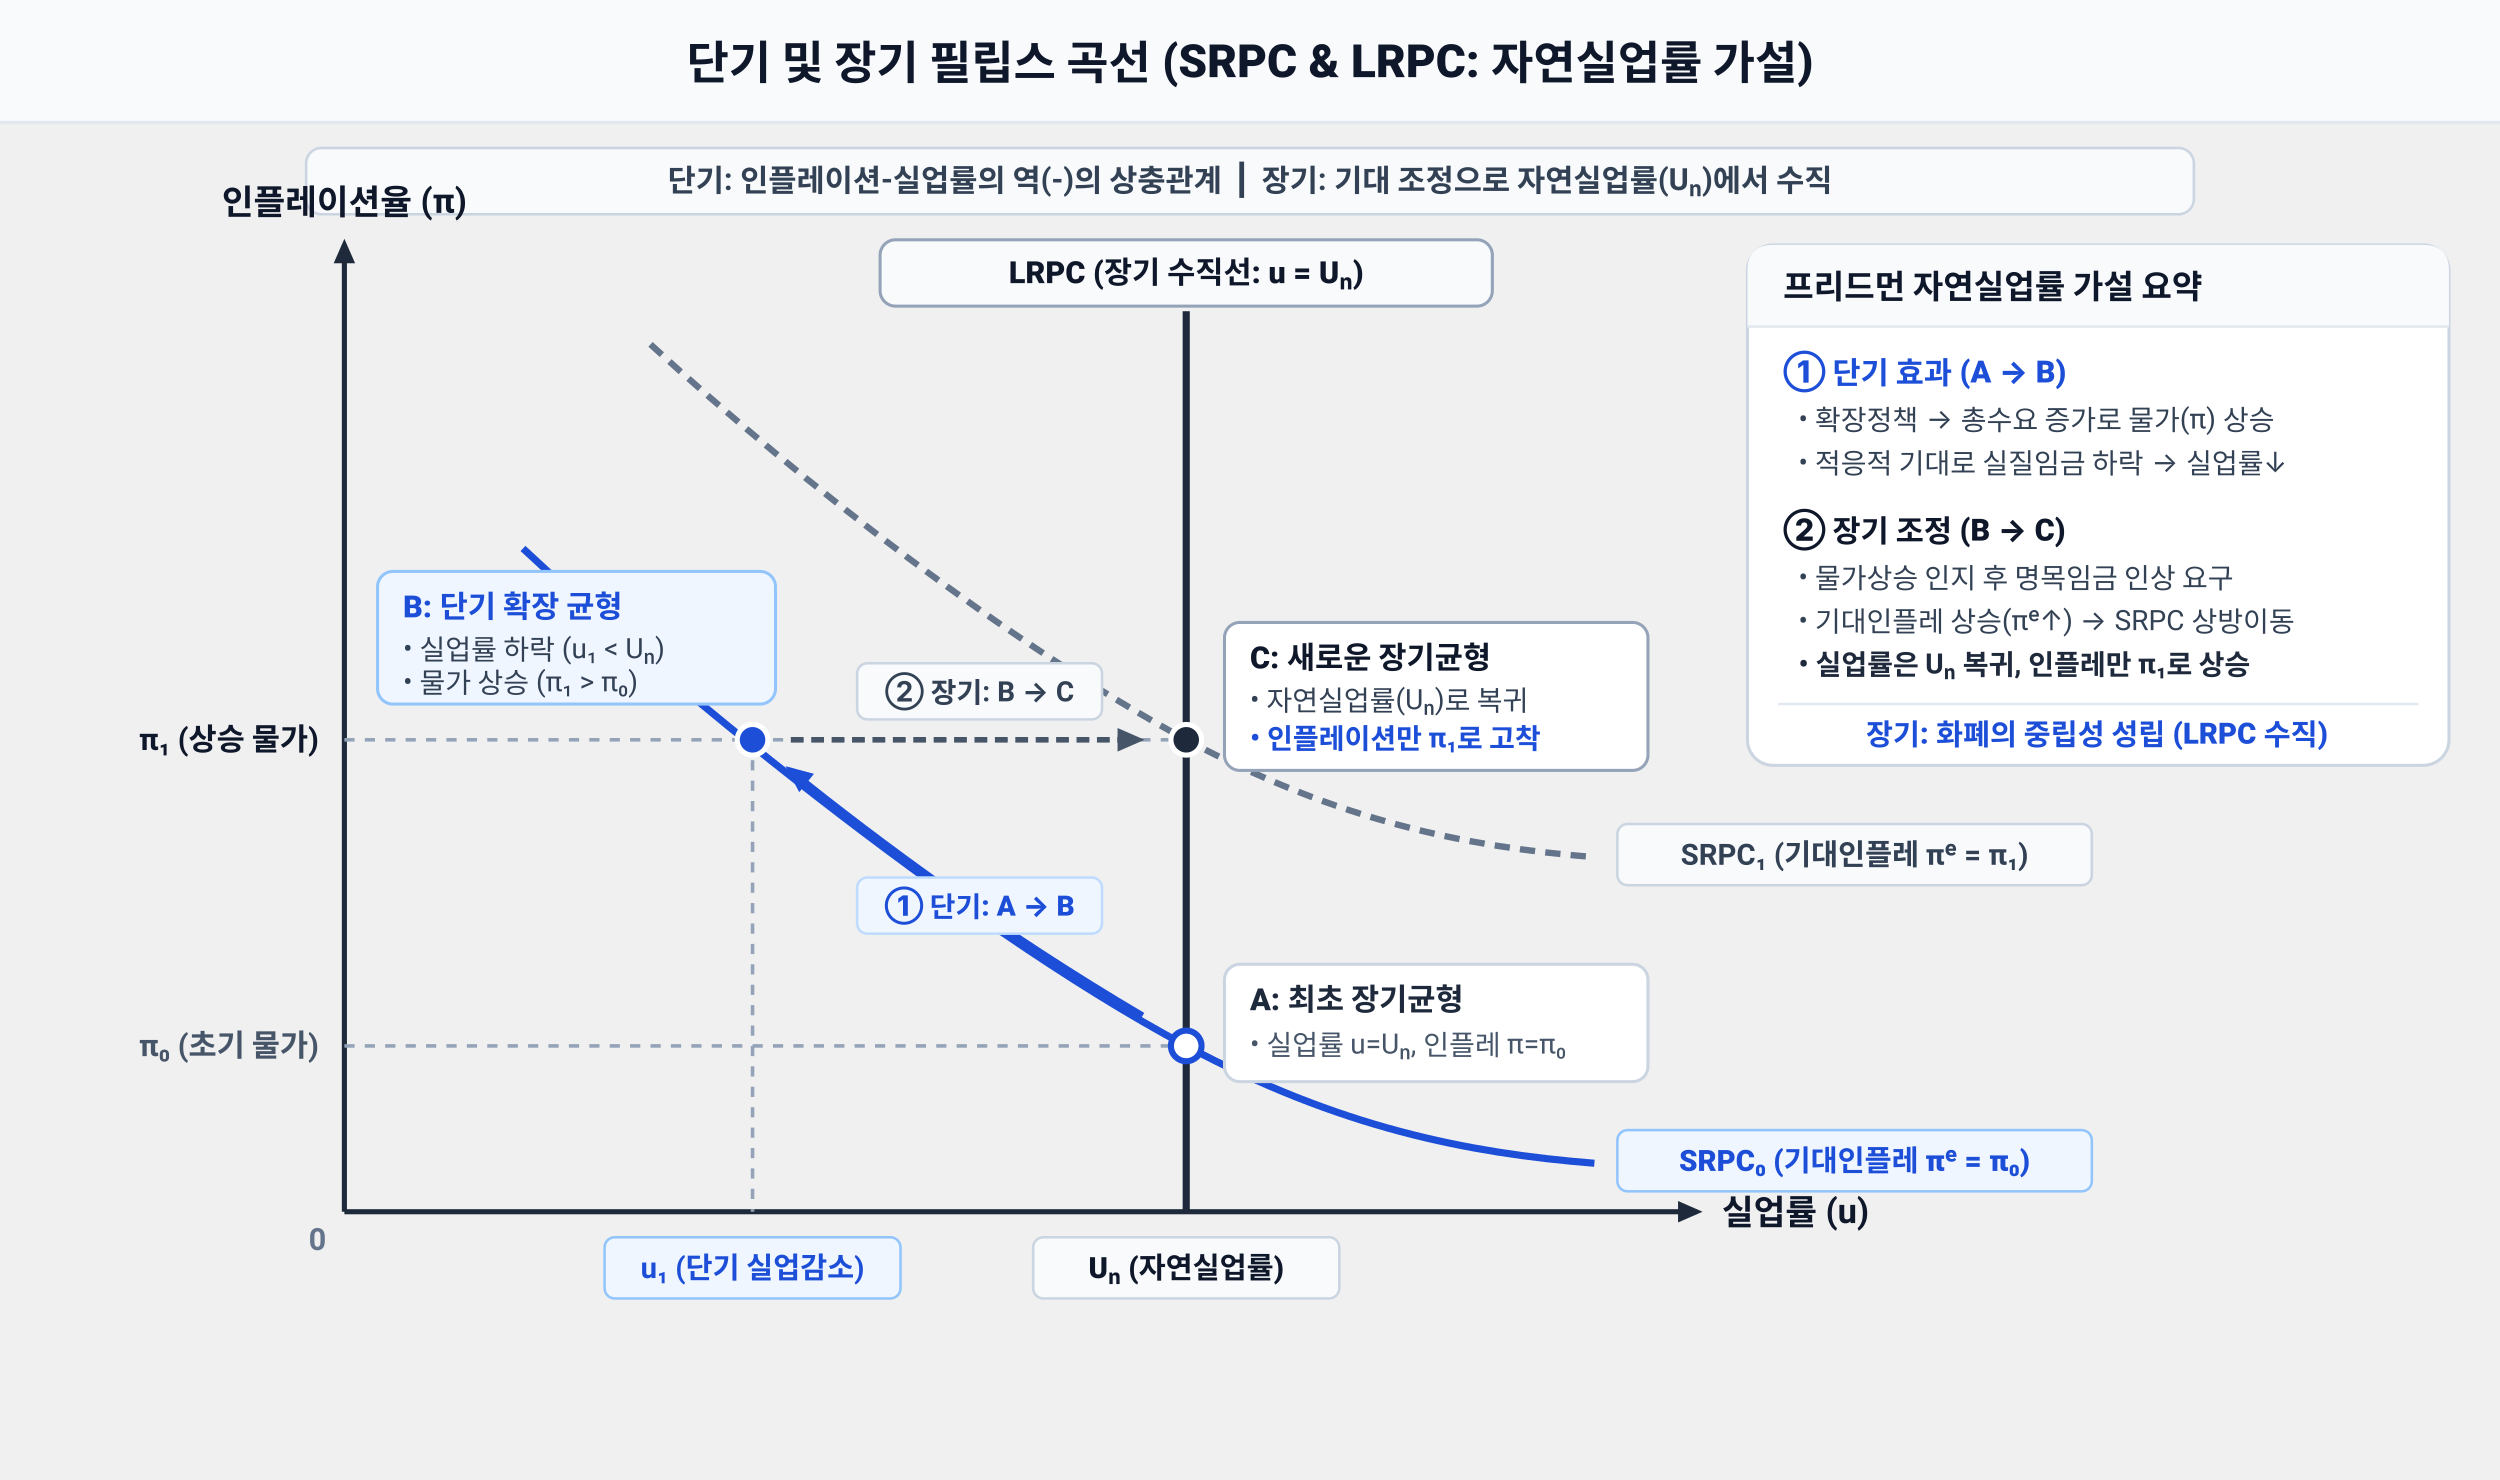
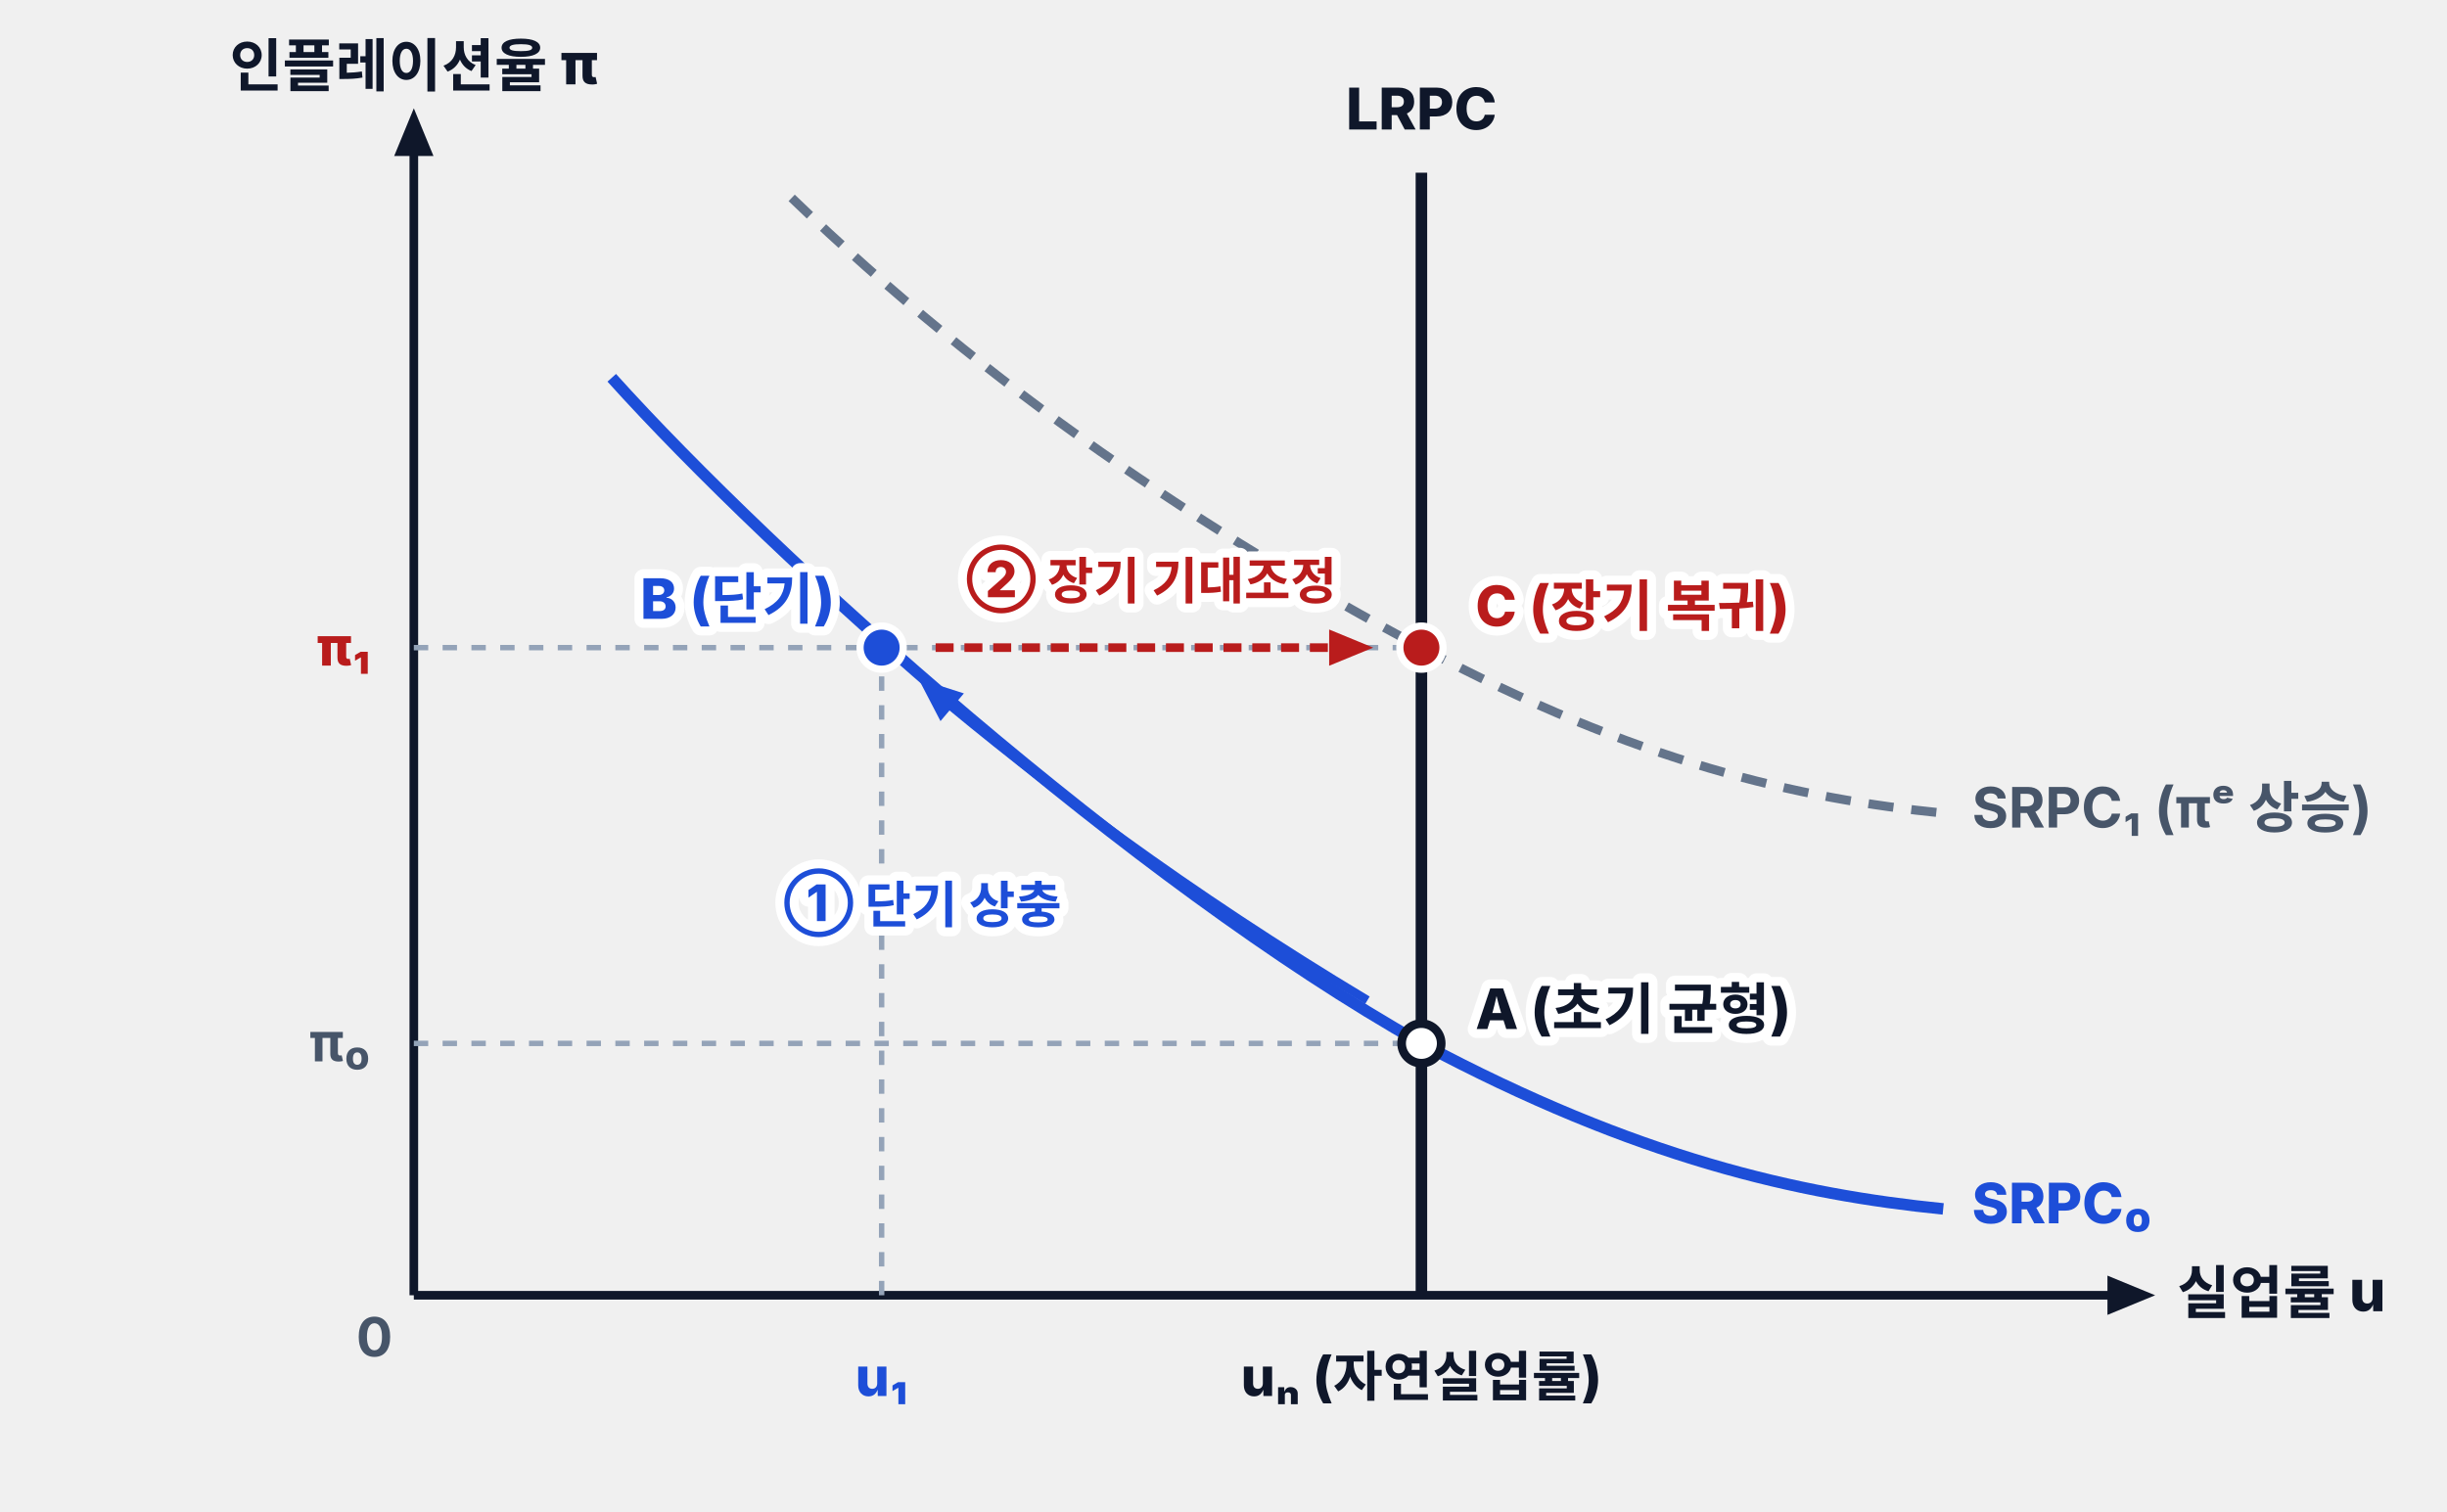
- <svg xmlns="http://www.w3.org/2000/svg" viewBox="0 0 980 580" width="100%" height="100%" style="background:#ffffff; font-family:'Pretendard', -apple-system, BlinkMacSystemFont, 'Segoe UI', Roboto, sans-serif;">
+ <svg xmlns="http://www.w3.org/2000/svg" viewBox="0 0 680 420" width="1020" height="630" style="background:#ffffff; font-family:'Pretendard', -apple-system, BlinkMacSystemFont, 'Apple SD Gothic Neo', sans-serif;">
  <defs>
-     <marker id="axis-arr" viewBox="0 0 10 10" refX="6" refY="5" markerWidth="6" markerHeight="6" orient="auto-start-reverse">
-       <path d="M 0 1.5 L 8 5 L 0 8.5 z" fill="#1e293b" />
+     <style>
+       .halo { paint-order: stroke; stroke: #ffffff; stroke-width: 5px; stroke-linejoin: round; }
+     </style>
+     <marker id="axis-arr" viewBox="0 0 10 10" refX="6" refY="5" markerWidth="6.5" markerHeight="6.5" orient="auto-start-reverse">
+       <path d="M 0 1.5 L 8.5 5 L 0 8.5 z" fill="#0f172a" />
    </marker>
    <marker id="arr-blue" viewBox="0 0 10 10" refX="6" refY="5" markerWidth="6" markerHeight="6" orient="auto-start-reverse">
-       <path d="M 0 1.5 L 8 5 L 0 8.5 z" fill="#1d4ed8" />
+       <path d="M 0 1.5 L 8.5 5 L 0 8.5 z" fill="#1d4ed8" />
    </marker>
-     <marker id="arr-slate" viewBox="0 0 10 10" refX="6" refY="5" markerWidth="6" markerHeight="6" orient="auto-start-reverse">
-       <path d="M 0 1.5 L 8 5 L 0 8.5 z" fill="#475569" />
+     <marker id="arr-red" viewBox="0 0 10 10" refX="6" refY="5" markerWidth="6" markerHeight="6" orient="auto-start-reverse">
+       <path d="M 0 1.5 L 8.5 5 L 0 8.5 z" fill="#b91c1c" />
    </marker>
  </defs>
-   <rect x="0" y="0" width="980" height="48" fill="#f8fafc" />
-   <text x="490" y="31" font-size="18" font-weight="800" text-anchor="middle" fill="#0f172a">단기 및 장기 필립스 곡선 (SRPC &amp; LRPC: 자연실업률 가설)</text>
-   <line x1="0" y1="48" x2="980" y2="48" stroke="#e2e8f0" stroke-width="1.2" />
-   <rect x="120" y="58" width="740" height="26" rx="6" fill="#f8fafc" stroke="#cbd5e1" stroke-width="1" />
-   <text x="490" y="75" font-size="12" font-weight="700" text-anchor="middle" fill="#334155">
-     단기: 인플레이션-실업률의 역(-)의 상충관계  ┃  장기: 기대 조정으로 자연실업률(Uₙ)에서 수직
-   </text>
-   <g transform="translate(685, 96)">
-     <rect x="0" y="0" width="275" height="204" rx="10" fill="#ffffff" stroke="#cbd5e1" stroke-width="1.2" />
-     <path d="M 0 10 Q 0 0 10 0 L 265 0 Q 275 0 275 10 L 275 32 L 0 32 Z" fill="#f8fafc" />
-     <line x1="0" y1="32" x2="275" y2="32" stroke="#e2e8f0" stroke-width="1" />
-     <text x="14" y="21" font-size="13" font-weight="800" fill="#0f172a">프리드먼 자연실업률 가설 요약</text>
-     <text x="14" y="54" font-size="12" font-weight="800" fill="#1d4ed8">① 단기 효과 (A → B)</text>
-     <text x="20" y="72" font-size="11" fill="#334155">• 확장정책 → 총수요 증가로 물가(π) 상승</text>
-     <text x="20" y="89" font-size="11" fill="#334155">• 적응적 기대로 실질임금 하락 → 실업률↓</text>
-     <text x="14" y="116" font-size="12" font-weight="800" fill="#0f172a">② 장기 조정 (B → C)</text>
-     <text x="20" y="134" font-size="11" fill="#334155">• 물가상승 인지 후 명목임금 인상 요구</text>
-     <text x="20" y="151" font-size="11" fill="#334155">• 기대인플레 상승(πᵉ↑) → SRPC 상방이동</text>
-     <text x="20" y="168" font-size="11" font-weight="700" fill="#1e293b">• 실업률은 Uₙ 복귀, 인플레만 π₁로 상승</text>
-     <line x1="12" y1="180" x2="263" y2="180" stroke="#e2e8f0" stroke-width="1" />
-     <text x="137" y="196" font-size="11.5" font-weight="800" fill="#1d4ed8" text-anchor="middle">장기: 화폐의 중립성 성립 (LRPC 수직)</text>
-   </g>
-   <line x1="135" y1="475" x2="665" y2="475" stroke="#1e293b" stroke-width="2" marker-end="url(#axis-arr)" />
-   <line x1="135" y1="475" x2="135" y2="96" stroke="#1e293b" stroke-width="2" marker-end="url(#axis-arr)" />
-   <text x="675" y="480" font-size="13.5" font-weight="700" fill="#0f172a">실업률 (u)</text>
-   <text x="135" y="84" font-size="13.5" font-weight="700" fill="#0f172a" text-anchor="middle">인플레이션율 (π)</text>
-   <text x="121" y="490" font-size="12" font-weight="600" fill="#64748b">0</text>
-   <line x1="135" y1="290" x2="465" y2="290" stroke="#94a3b8" stroke-width="1.4" stroke-dasharray="4,4" />
-   <text x="125" y="294" font-size="12" font-weight="700" fill="#0f172a" text-anchor="end">π₁ (상승 물가)</text>
-   <line x1="135" y1="410" x2="465" y2="410" stroke="#94a3b8" stroke-width="1.4" stroke-dasharray="4,4" />
-   <text x="125" y="414" font-size="12" font-weight="700" fill="#475569" text-anchor="end">π₀ (초기 물가)</text>
-   <line x1="295" y1="290" x2="295" y2="475" stroke="#94a3b8" stroke-width="1.4" stroke-dasharray="4,4" />
-   <rect x="237" y="485" width="116" height="24" rx="4" fill="#eff6ff" stroke="#93c5fd" stroke-width="1" />
-   <text x="295" y="501" font-size="11.5" font-weight="700" fill="#1d4ed8" text-anchor="middle">u₁ (단기 실업감소)</text>
-   <rect x="405" y="485" width="120" height="24" rx="4" fill="#f8fafc" stroke="#cbd5e1" stroke-width="1" />
-   <text x="465" y="501" font-size="11.5" font-weight="800" fill="#0f172a" text-anchor="middle">Uₙ (자연실업률)</text>
-   <line x1="465" y1="475" x2="465" y2="122" stroke="#1e293b" stroke-width="2.8" />
-   <g transform="translate(345, 94)">
-     <rect x="0" y="0" width="240" height="26" rx="6" fill="#f8fafc" stroke="#94a3b8" stroke-width="1.2" />
-     <text x="120" y="17" font-size="12" font-weight="800" fill="#0f172a" text-anchor="middle">LRPC (장기 수직선: u = Uₙ)</text>
-   </g>
-   <path d="M 205 215 C 255 262, 375 362, 465 410 C 525 442, 575 452, 625 456" fill="none" stroke="#1d4ed8" stroke-width="2.8" />
-   <g transform="translate(634, 443)">
-     <rect x="0" y="0" width="186" height="24" rx="4" fill="#eff6ff" stroke="#93c5fd" stroke-width="1" />
-     <text x="93" y="16" font-size="11.5" font-weight="800" fill="#1d4ed8" text-anchor="middle">SRPC₀ (기대인플레 πᵉ = π₀)</text>
-   </g>
-   <path d="M 255 135 C 315 190, 395 252, 465 290 C 525 322, 575 332, 625 336" fill="none" stroke="#64748b" stroke-width="2.5" stroke-dasharray="6,4" />
-   <g transform="translate(634, 323)">
-     <rect x="0" y="0" width="186" height="24" rx="4" fill="#f8fafc" stroke="#cbd5e1" stroke-width="1" />
-     <text x="93" y="16" font-size="11.5" font-weight="700" fill="#334155" text-anchor="middle">SRPC₁ (기대인플레 πᵉ = π₁)</text>
-   </g>
-   <path d="M 448 398 C 392 365, 345 330, 310 302" fill="none" stroke="#1d4ed8" stroke-width="2.2" marker-end="url(#arr-blue)" />
-   <rect x="336" y="344" width="96" height="22" rx="4" fill="#eff6ff" stroke="#bfdbfe" stroke-width="1" />
-   <text x="384" y="359" font-size="11" font-weight="800" fill="#1d4ed8" text-anchor="middle">① 단기: A → B</text>
-   <line x1="310" y1="290" x2="446" y2="290" stroke="#475569" stroke-width="2.2" stroke-dasharray="5,3" marker-end="url(#arr-slate)" />
-   <rect x="336" y="260" width="96" height="22" rx="4" fill="#f8fafc" stroke="#cbd5e1" stroke-width="1" />
-   <text x="384" y="275" font-size="11" font-weight="700" fill="#334155" text-anchor="middle">② 장기: B → C</text>
-   <circle cx="465" cy="410" r="6" fill="#ffffff" stroke="#1d4ed8" stroke-width="2.4" />
-   <g transform="translate(480, 378)">
-     <rect x="0" y="0" width="166" height="46" rx="6" fill="#ffffff" stroke="#cbd5e1" stroke-width="1.2" />
-     <text x="10" y="18" font-size="12" font-weight="800" fill="#1e293b">A: 최초 장기균형</text>
-     <text x="10" y="35" font-size="11" fill="#475569">• 실업률 u=Uₙ, 인플레 π=π₀</text>
-   </g>
-   <circle cx="295" cy="290" r="6" fill="#1d4ed8" stroke="#ffffff" stroke-width="2" />
-   <g transform="translate(148, 224)">
-     <rect x="0" y="0" width="156" height="52" rx="6" fill="#eff6ff" stroke="#93c5fd" stroke-width="1.2" />
-     <text x="10" y="18" font-size="12" font-weight="800" fill="#1d4ed8">B: 단기 확장 균형</text>
-     <text x="10" y="34" font-size="11" fill="#334155">• 실업률 하락 (u₁ &lt; Uₙ)</text>
-     <text x="10" y="47" font-size="11" fill="#334155">• 물가 상승 (π₁ &gt; π₀)</text>
-   </g>
-   <circle cx="465" cy="290" r="6" fill="#1e293b" stroke="#ffffff" stroke-width="2" />
-   <g transform="translate(480, 244)">
-     <rect x="0" y="0" width="166" height="58" rx="6" fill="#ffffff" stroke="#94a3b8" stroke-width="1.2" />
-     <text x="10" y="18" font-size="12" font-weight="800" fill="#0f172a">C: 새로운 장기균형</text>
-     <text x="10" y="34" font-size="11" fill="#334155">• 자연실업률(Uₙ)로 복귀</text>
-     <text x="10" y="49" font-size="11" font-weight="700" fill="#1d4ed8">• 인플레이션만 π₁로 고착</text>
-   </g>
+   <line x1="115" y1="360" x2="595" y2="360" stroke="#0f172a" stroke-width="2.4" marker-end="url(#axis-arr)" />
+   <line x1="115" y1="360" x2="115" y2="34" stroke="#0f172a" stroke-width="2.4" marker-end="url(#axis-arr)" />
+   <text x="605" y="365" font-size="16" font-weight="800" fill="#0f172a">실업률 u</text>
+   <text x="115" y="24" font-size="16" font-weight="800" fill="#0f172a" text-anchor="middle">인플레이션율 π</text>
+   <text x="99" y="377" font-size="15" font-weight="700" fill="#475569">0</text>
+   <line x1="115" y1="290" x2="395" y2="290" stroke="#94a3b8" stroke-width="1.5" stroke-dasharray="4,4" />
+   <line x1="115" y1="180" x2="395" y2="180" stroke="#94a3b8" stroke-width="1.5" stroke-dasharray="4,4" />
+   <line x1="245" y1="180" x2="245" y2="360" stroke="#94a3b8" stroke-width="1.5" stroke-dasharray="4,4" />
+   <line x1="395" y1="360" x2="395" y2="48" stroke="#0f172a" stroke-width="3.2" />
+   <text x="395" y="36" font-size="16" font-weight="800" fill="#0f172a" text-anchor="middle">LRPC</text>
+   <path d="M 170 105 C 215 155, 315 245, 395 290 C 455 322, 500 332, 540 336" fill="none" stroke="#1d4ed8" stroke-width="3.2" />
+   <text x="548" y="340" font-size="15.5" font-weight="800" fill="#1d4ed8">SRPC₀</text>
+   <path d="M 220 55 C 275 108, 335 148, 395 180 C 455 212, 500 222, 540 226" fill="none" stroke="#64748b" stroke-width="2.5" stroke-dasharray="7,5" />
+   <text x="548" y="230" font-size="15.5" font-weight="700" fill="#475569">SRPC₁ (πᵉ 상승)</text>
+   <path d="M 380 278 C 330 248, 290 218, 258 191" fill="none" stroke="#1d4ed8" stroke-width="2.4" marker-end="url(#arr-blue)" />
+   <text x="295" y="256" font-size="14" font-weight="800" fill="#1d4ed8" text-anchor="end" class="halo">① 단기 상충</text>
+   <line x1="260" y1="180" x2="378" y2="180" stroke="#b91c1c" stroke-width="2.4" stroke-dasharray="5,3" marker-end="url(#arr-red)" />
+   <text x="320" y="166" font-size="14" font-weight="800" fill="#b91c1c" text-anchor="middle" class="halo">② 장기 기대조정</text>
+   <circle cx="395" cy="290" r="5.5" fill="#ffffff" stroke="#0f172a" stroke-width="2.4" />
+   <text x="410" y="286" font-size="15.5" font-weight="800" fill="#0f172a" class="halo">A (초기 균형)</text>
+   <circle cx="245" cy="180" r="6" fill="#1d4ed8" stroke="#ffffff" stroke-width="2" />
+   <text x="232" y="172" font-size="15.5" font-weight="800" fill="#1d4ed8" text-anchor="end" class="halo">B (단기)</text>
+   <circle cx="395" cy="180" r="6" fill="#b91c1c" stroke="#ffffff" stroke-width="2" />
+   <text x="410" y="174" font-size="15.5" font-weight="800" fill="#b91c1c" class="halo">C (장기 복귀)</text>
+   <text x="103" y="295" font-size="15" font-weight="700" fill="#475569" text-anchor="end">π₀</text>
+   <text x="103" y="185" font-size="15" font-weight="800" fill="#b91c1c" text-anchor="end">π₁</text>
+   <text x="245" y="388" font-size="15" font-weight="800" fill="#1d4ed8" text-anchor="middle">u₁</text>
+   <text x="395" y="388" font-size="15" font-weight="800" fill="#0f172a" text-anchor="middle">uₙ (자연실업률)</text>
</svg>
